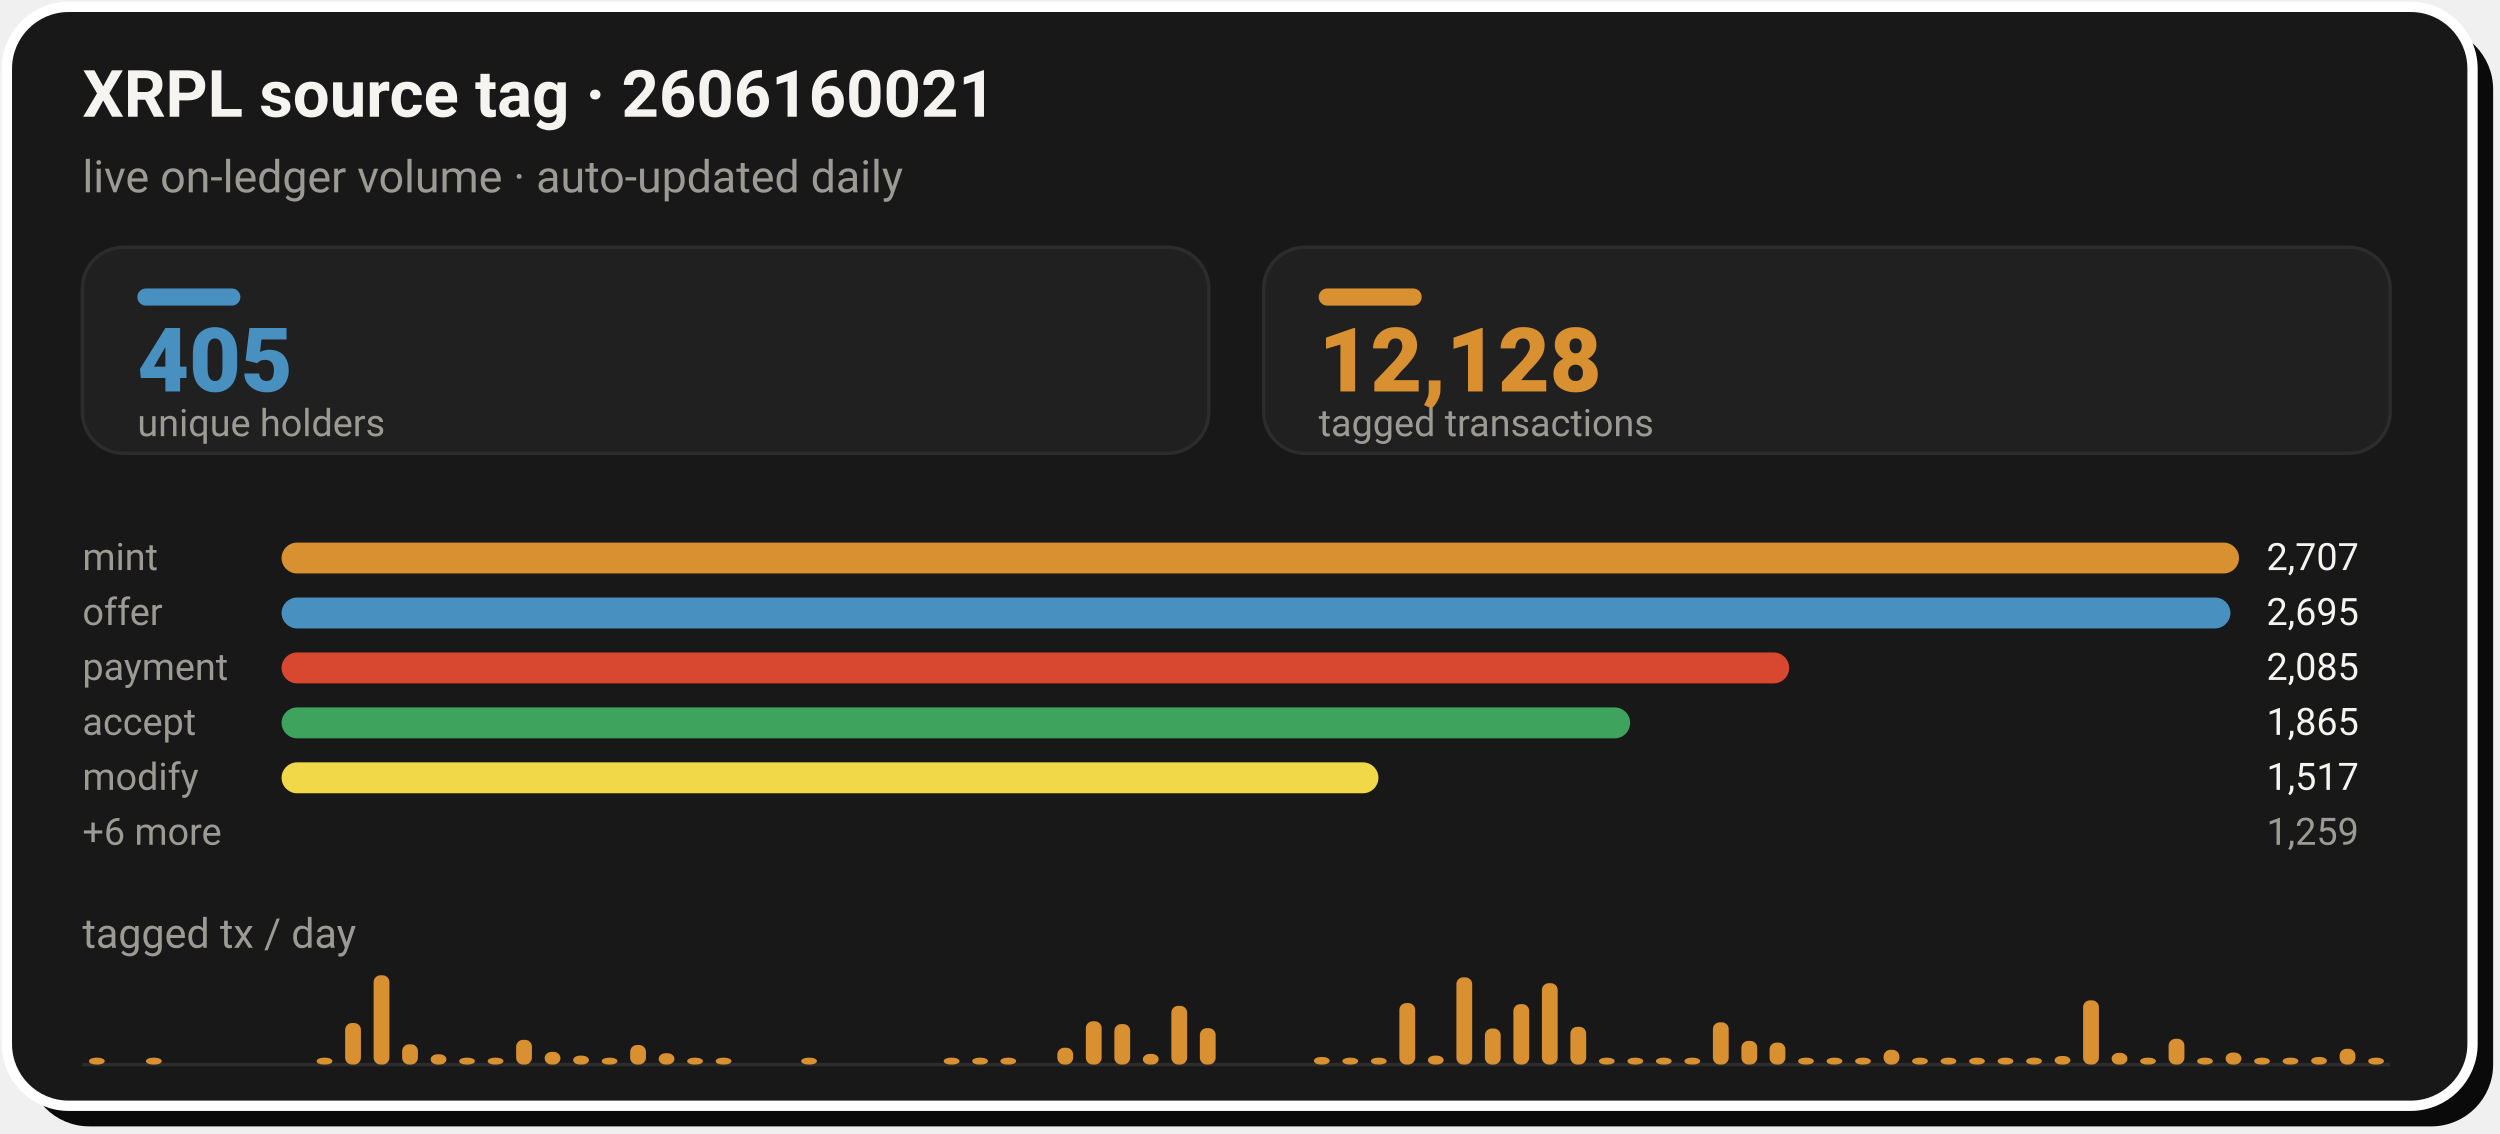
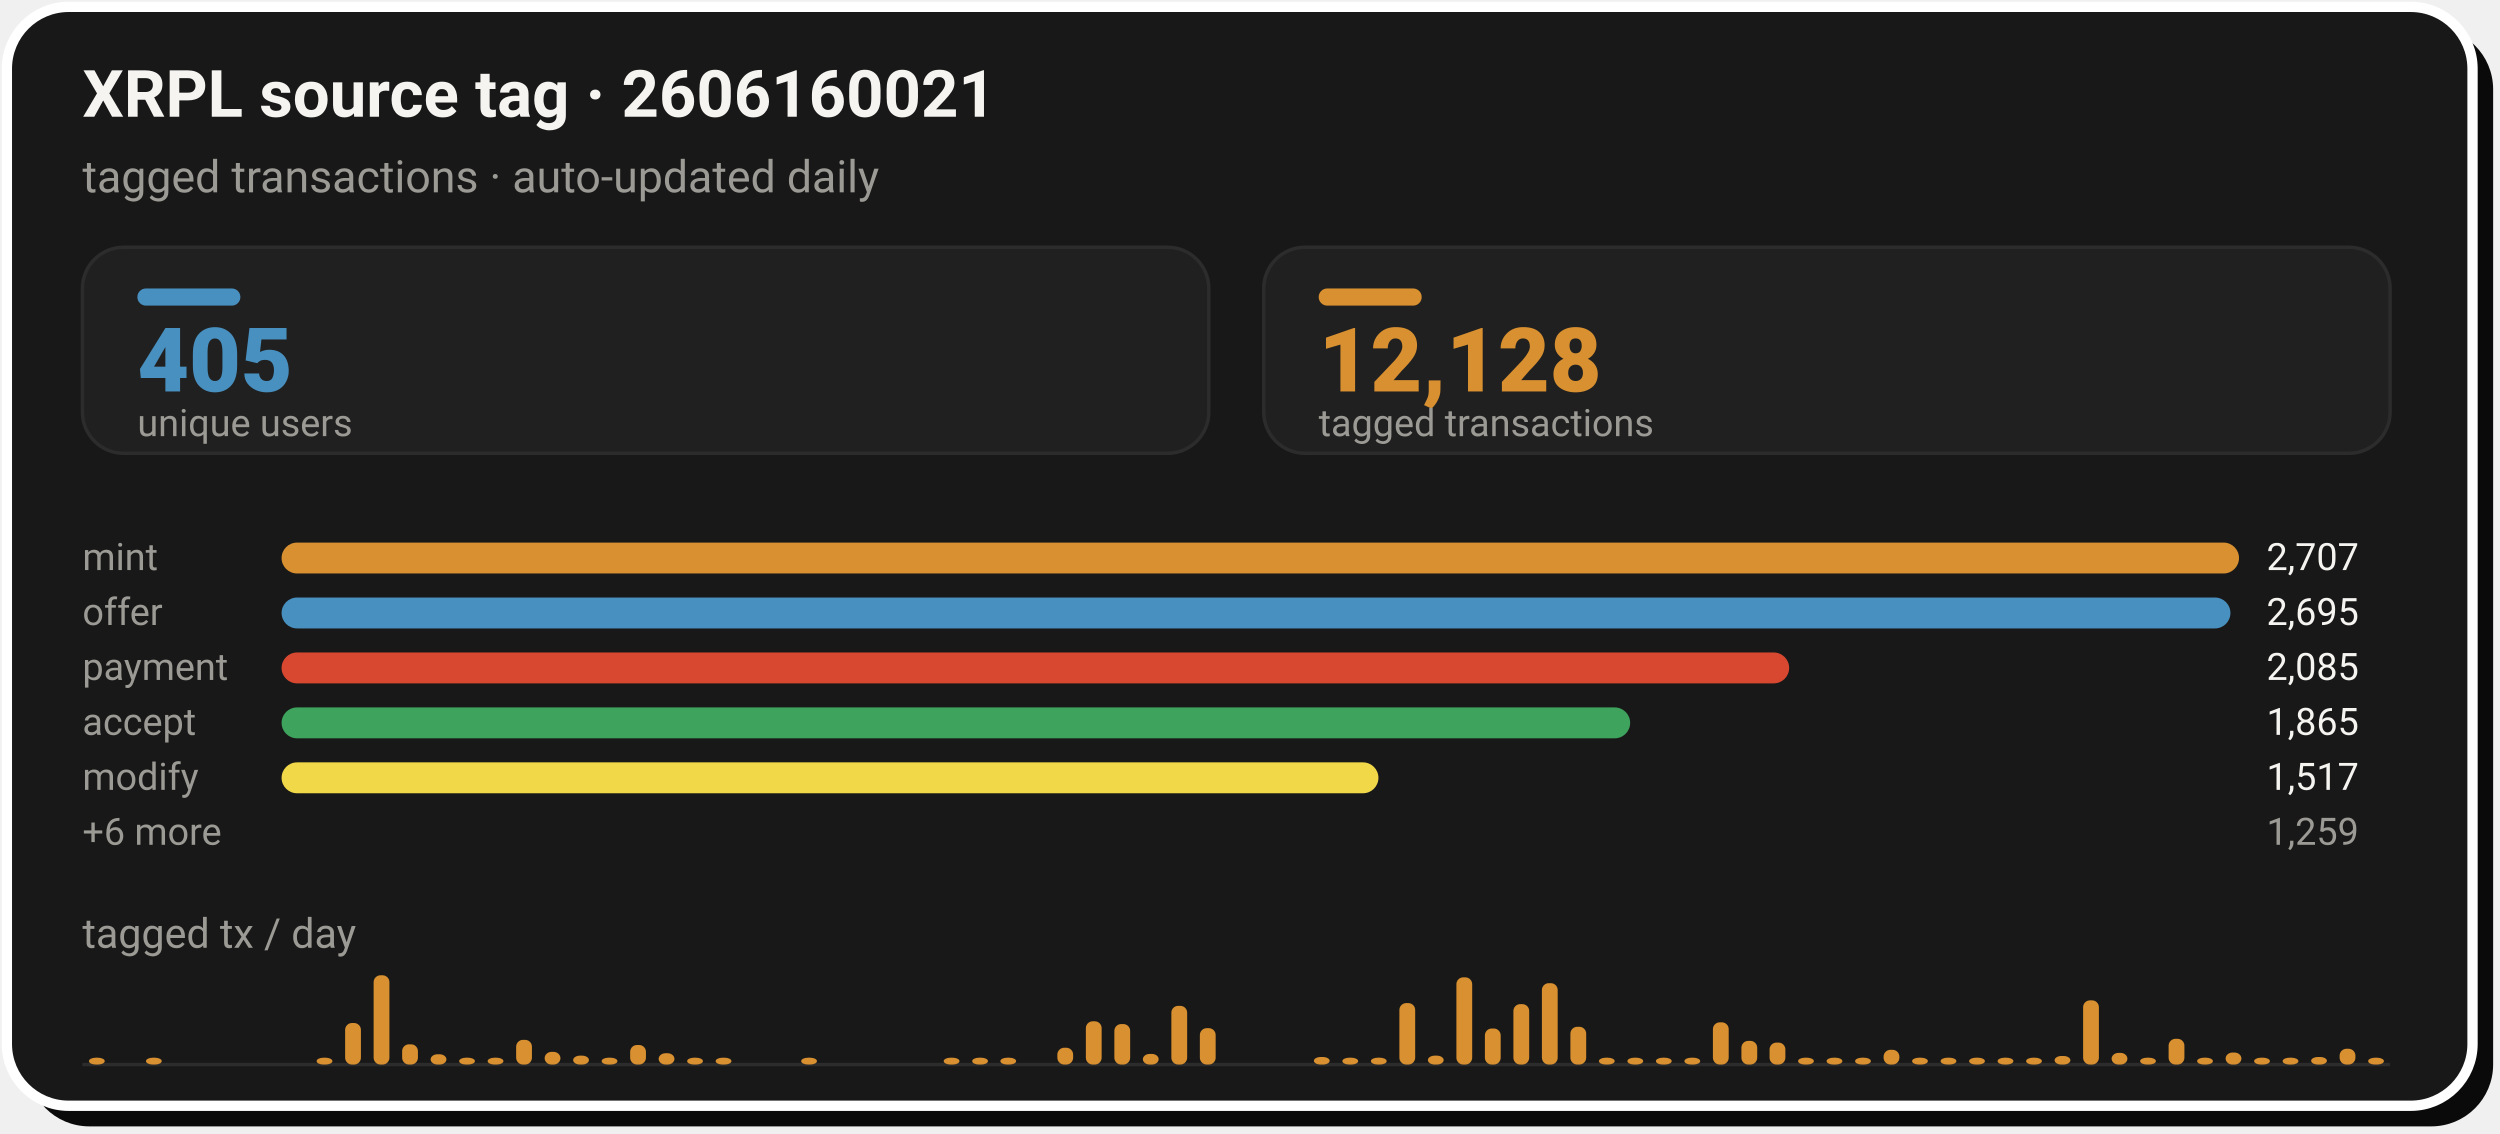
- <svg xmlns="http://www.w3.org/2000/svg" width="728" height="330" viewBox="0 0 728 330" role="img" aria-label="XRPL source tag 2606160021: 12,128 tagged transactions from 405 unique holders">
+ <svg xmlns="http://www.w3.org/2000/svg" width="728" height="330" viewBox="0 0 728 330" role="img" aria-label="XRPL source tag 2606160021: 12,128 tagged transactions from 405 unique users">
  <rect x="8" y="8" width="718" height="320" rx="18" fill="#0A0A0A" />
  <rect x="2" y="2" width="718" height="320" rx="18" fill="#181818" stroke="#FFFFFF" stroke-width="3" />
  <text x="24" y="34" font-family="-apple-system,'Segoe UI',Roboto,Helvetica,Arial,sans-serif" font-size="19" font-weight="700" fill="#F5F4F1">XRPL source tag · 2606160021</text>
-   <text x="24" y="56" font-family="-apple-system,'Segoe UI',Roboto,Helvetica,Arial,sans-serif" font-size="13" fill="#9C9A94">live on-ledger volume · auto-updated daily</text>
+   <text x="24" y="56" font-family="-apple-system,'Segoe UI',Roboto,Helvetica,Arial,sans-serif" font-size="13" fill="#9C9A94">tagged transactions · auto-updated daily</text>
  <rect x="24.0" y="72" width="328.0" height="60" rx="12" fill="#202020" stroke="#2C2C2C" stroke-width="1" />
  <rect x="40.0" y="84" width="30" height="5" rx="2.5" fill="#4890C0" />
  <text x="40.0" y="114" font-family="-apple-system,'Segoe UI',Roboto,Helvetica,Arial,sans-serif" font-size="26" font-weight="800" fill="#4890C0">405</text>
-   <text x="40.0" y="127" font-family="-apple-system,'Segoe UI',Roboto,Helvetica,Arial,sans-serif" font-size="11" fill="#9C9A94">unique holders</text>
+   <text x="40.0" y="127" font-family="-apple-system,'Segoe UI',Roboto,Helvetica,Arial,sans-serif" font-size="11" fill="#9C9A94">unique users</text>
  <rect x="368.0" y="72" width="328.0" height="60" rx="12" fill="#202020" stroke="#2C2C2C" stroke-width="1" />
  <rect x="384.0" y="84" width="30" height="5" rx="2.5" fill="#D89030" />
  <text x="384.0" y="114" font-family="-apple-system,'Segoe UI',Roboto,Helvetica,Arial,sans-serif" font-size="26" font-weight="800" fill="#D89030">12,128</text>
  <text x="384.0" y="127" font-family="-apple-system,'Segoe UI',Roboto,Helvetica,Arial,sans-serif" font-size="11" fill="#9C9A94">tagged transactions</text>
  <text x="24.0" y="166" font-family="-apple-system,'Segoe UI',Roboto,Helvetica,Arial,sans-serif" font-size="11" fill="#9C9A94">mint</text>
  <rect x="82.0" y="158.0" width="570.0" height="9" rx="4.5" fill="#D89030" />
  <text x="660.0" y="166" font-family="-apple-system,'Segoe UI',Roboto,Helvetica,Arial,sans-serif" font-size="11" fill="#F5F4F1">2,707</text>
  <text x="24.0" y="182" font-family="-apple-system,'Segoe UI',Roboto,Helvetica,Arial,sans-serif" font-size="11" fill="#9C9A94">offer</text>
  <rect x="82.0" y="174.0" width="567.5" height="9" rx="4.5" fill="#4890C0" />
  <text x="660.0" y="182" font-family="-apple-system,'Segoe UI',Roboto,Helvetica,Arial,sans-serif" font-size="11" fill="#F5F4F1">2,695</text>
  <text x="24.0" y="198" font-family="-apple-system,'Segoe UI',Roboto,Helvetica,Arial,sans-serif" font-size="11" fill="#9C9A94">payment</text>
  <rect x="82.0" y="190.0" width="439.0" height="9" rx="4.5" fill="#D84830" />
  <text x="660.0" y="198" font-family="-apple-system,'Segoe UI',Roboto,Helvetica,Arial,sans-serif" font-size="11" fill="#F5F4F1">2,085</text>
  <text x="24.0" y="214" font-family="-apple-system,'Segoe UI',Roboto,Helvetica,Arial,sans-serif" font-size="11" fill="#9C9A94">accept</text>
  <rect x="82.0" y="206.0" width="392.7" height="9" rx="4.5" fill="#3DA35D" />
  <text x="660.0" y="214" font-family="-apple-system,'Segoe UI',Roboto,Helvetica,Arial,sans-serif" font-size="11" fill="#F5F4F1">1,865</text>
  <text x="24.0" y="230" font-family="-apple-system,'Segoe UI',Roboto,Helvetica,Arial,sans-serif" font-size="11" fill="#9C9A94">modify</text>
  <rect x="82.0" y="222.0" width="319.4" height="9" rx="4.5" fill="#F0D848" />
  <text x="660.0" y="230" font-family="-apple-system,'Segoe UI',Roboto,Helvetica,Arial,sans-serif" font-size="11" fill="#F5F4F1">1,517</text>
  <text x="24.0" y="246" font-family="-apple-system,'Segoe UI',Roboto,Helvetica,Arial,sans-serif" font-size="11" fill="#9C9A94">+6 more</text>
  <text x="660.0" y="246" font-family="-apple-system,'Segoe UI',Roboto,Helvetica,Arial,sans-serif" font-size="11" fill="#9C9A94">1,259</text>
  <text x="24" y="276" font-family="-apple-system,'Segoe UI',Roboto,Helvetica,Arial,sans-serif" font-size="12" fill="#9C9A94">tagged tx / day</text>
  <line x1="24.0" y1="310" x2="696.0" y2="310" stroke="#2C2C2C" stroke-width="1" />
  <rect x="25.9" y="308.0" width="4.6" height="2.0" rx="2" fill="#D89030" />
  <rect x="42.5" y="308.0" width="4.6" height="2.0" rx="2" fill="#D89030" />
  <rect x="92.2" y="308.0" width="4.6" height="2.0" rx="2" fill="#D89030" />
  <rect x="100.5" y="297.9" width="4.6" height="12.1" rx="2" fill="#D89030" />
  <rect x="108.8" y="284.0" width="4.6" height="26.0" rx="2" fill="#D89030" />
  <rect x="117.1" y="304.1" width="4.6" height="5.9" rx="2" fill="#D89030" />
  <rect x="125.4" y="307.0" width="4.6" height="3.0" rx="2" fill="#D89030" />
  <rect x="133.7" y="308.0" width="4.6" height="2.0" rx="2" fill="#D89030" />
  <rect x="142.0" y="308.0" width="4.6" height="2.0" rx="2" fill="#D89030" />
  <rect x="150.3" y="302.8" width="4.6" height="7.2" rx="2" fill="#D89030" />
  <rect x="158.6" y="306.3" width="4.6" height="3.7" rx="2" fill="#D89030" />
  <rect x="166.9" y="307.4" width="4.6" height="2.6" rx="2" fill="#D89030" />
  <rect x="175.2" y="308.0" width="4.6" height="2.0" rx="2" fill="#D89030" />
  <rect x="183.5" y="304.3" width="4.6" height="5.7" rx="2" fill="#D89030" />
  <rect x="191.8" y="306.7" width="4.6" height="3.3" rx="2" fill="#D89030" />
  <rect x="200.1" y="308.0" width="4.6" height="2.0" rx="2" fill="#D89030" />
  <rect x="208.4" y="308.0" width="4.6" height="2.0" rx="2" fill="#D89030" />
  <rect x="233.3" y="308.0" width="4.6" height="2.0" rx="2" fill="#D89030" />
  <rect x="274.8" y="308.0" width="4.6" height="2.0" rx="2" fill="#D89030" />
  <rect x="283.1" y="308.0" width="4.6" height="2.0" rx="2" fill="#D89030" />
  <rect x="291.3" y="308.0" width="4.6" height="2.0" rx="2" fill="#D89030" />
  <rect x="307.9" y="305.1" width="4.6" height="4.9" rx="2" fill="#D89030" />
  <rect x="316.2" y="297.4" width="4.6" height="12.6" rx="2" fill="#D89030" />
  <rect x="324.5" y="298.2" width="4.6" height="11.8" rx="2" fill="#D89030" />
  <rect x="332.8" y="306.9" width="4.6" height="3.1" rx="2" fill="#D89030" />
  <rect x="341.1" y="292.9" width="4.6" height="17.1" rx="2" fill="#D89030" />
  <rect x="349.4" y="299.4" width="4.6" height="10.6" rx="2" fill="#D89030" />
  <rect x="382.6" y="307.8" width="4.6" height="2.2" rx="2" fill="#D89030" />
  <rect x="390.9" y="308.0" width="4.6" height="2.0" rx="2" fill="#D89030" />
  <rect x="399.2" y="308.0" width="4.6" height="2.0" rx="2" fill="#D89030" />
  <rect x="407.5" y="292.1" width="4.6" height="17.9" rx="2" fill="#D89030" />
  <rect x="415.8" y="307.4" width="4.6" height="2.6" rx="2" fill="#D89030" />
  <rect x="424.1" y="284.6" width="4.6" height="25.4" rx="2" fill="#D89030" />
  <rect x="432.4" y="299.5" width="4.6" height="10.5" rx="2" fill="#D89030" />
  <rect x="440.7" y="292.4" width="4.6" height="17.6" rx="2" fill="#D89030" />
  <rect x="449.0" y="286.3" width="4.6" height="23.7" rx="2" fill="#D89030" />
  <rect x="457.3" y="299.0" width="4.6" height="11.0" rx="2" fill="#D89030" />
  <rect x="465.6" y="308.0" width="4.6" height="2.0" rx="2" fill="#D89030" />
  <rect x="473.9" y="308.0" width="4.6" height="2.0" rx="2" fill="#D89030" />
  <rect x="482.2" y="308.0" width="4.6" height="2.0" rx="2" fill="#D89030" />
  <rect x="490.5" y="308.0" width="4.6" height="2.0" rx="2" fill="#D89030" />
  <rect x="498.8" y="297.7" width="4.6" height="12.3" rx="2" fill="#D89030" />
  <rect x="507.1" y="303.1" width="4.6" height="6.9" rx="2" fill="#D89030" />
  <rect x="515.3" y="303.6" width="4.6" height="6.4" rx="2" fill="#D89030" />
  <rect x="523.6" y="308.0" width="4.6" height="2.0" rx="2" fill="#D89030" />
  <rect x="531.9" y="308.0" width="4.6" height="2.0" rx="2" fill="#D89030" />
  <rect x="540.2" y="308.0" width="4.6" height="2.0" rx="2" fill="#D89030" />
  <rect x="548.5" y="305.7" width="4.6" height="4.3" rx="2" fill="#D89030" />
  <rect x="556.8" y="308.0" width="4.6" height="2.0" rx="2" fill="#D89030" />
  <rect x="565.1" y="308.0" width="4.6" height="2.0" rx="2" fill="#D89030" />
  <rect x="573.4" y="308.0" width="4.6" height="2.0" rx="2" fill="#D89030" />
  <rect x="581.7" y="308.0" width="4.6" height="2.0" rx="2" fill="#D89030" />
  <rect x="590.0" y="308.0" width="4.6" height="2.0" rx="2" fill="#D89030" />
  <rect x="598.3" y="307.5" width="4.6" height="2.5" rx="2" fill="#D89030" />
  <rect x="606.6" y="291.3" width="4.6" height="18.7" rx="2" fill="#D89030" />
  <rect x="614.9" y="306.6" width="4.6" height="3.4" rx="2" fill="#D89030" />
  <rect x="623.2" y="308.0" width="4.6" height="2.0" rx="2" fill="#D89030" />
  <rect x="631.5" y="302.5" width="4.6" height="7.5" rx="2" fill="#D89030" />
  <rect x="639.8" y="308.0" width="4.6" height="2.0" rx="2" fill="#D89030" />
  <rect x="648.1" y="306.5" width="4.6" height="3.5" rx="2" fill="#D89030" />
  <rect x="656.4" y="308.0" width="4.6" height="2.0" rx="2" fill="#D89030" />
  <rect x="664.7" y="308.0" width="4.6" height="2.0" rx="2" fill="#D89030" />
  <rect x="673.0" y="307.8" width="4.6" height="2.2" rx="2" fill="#D89030" />
  <rect x="681.3" y="305.4" width="4.6" height="4.6" rx="2" fill="#D89030" />
  <rect x="689.6" y="308.0" width="4.6" height="2.0" rx="2" fill="#D89030" />
</svg>
